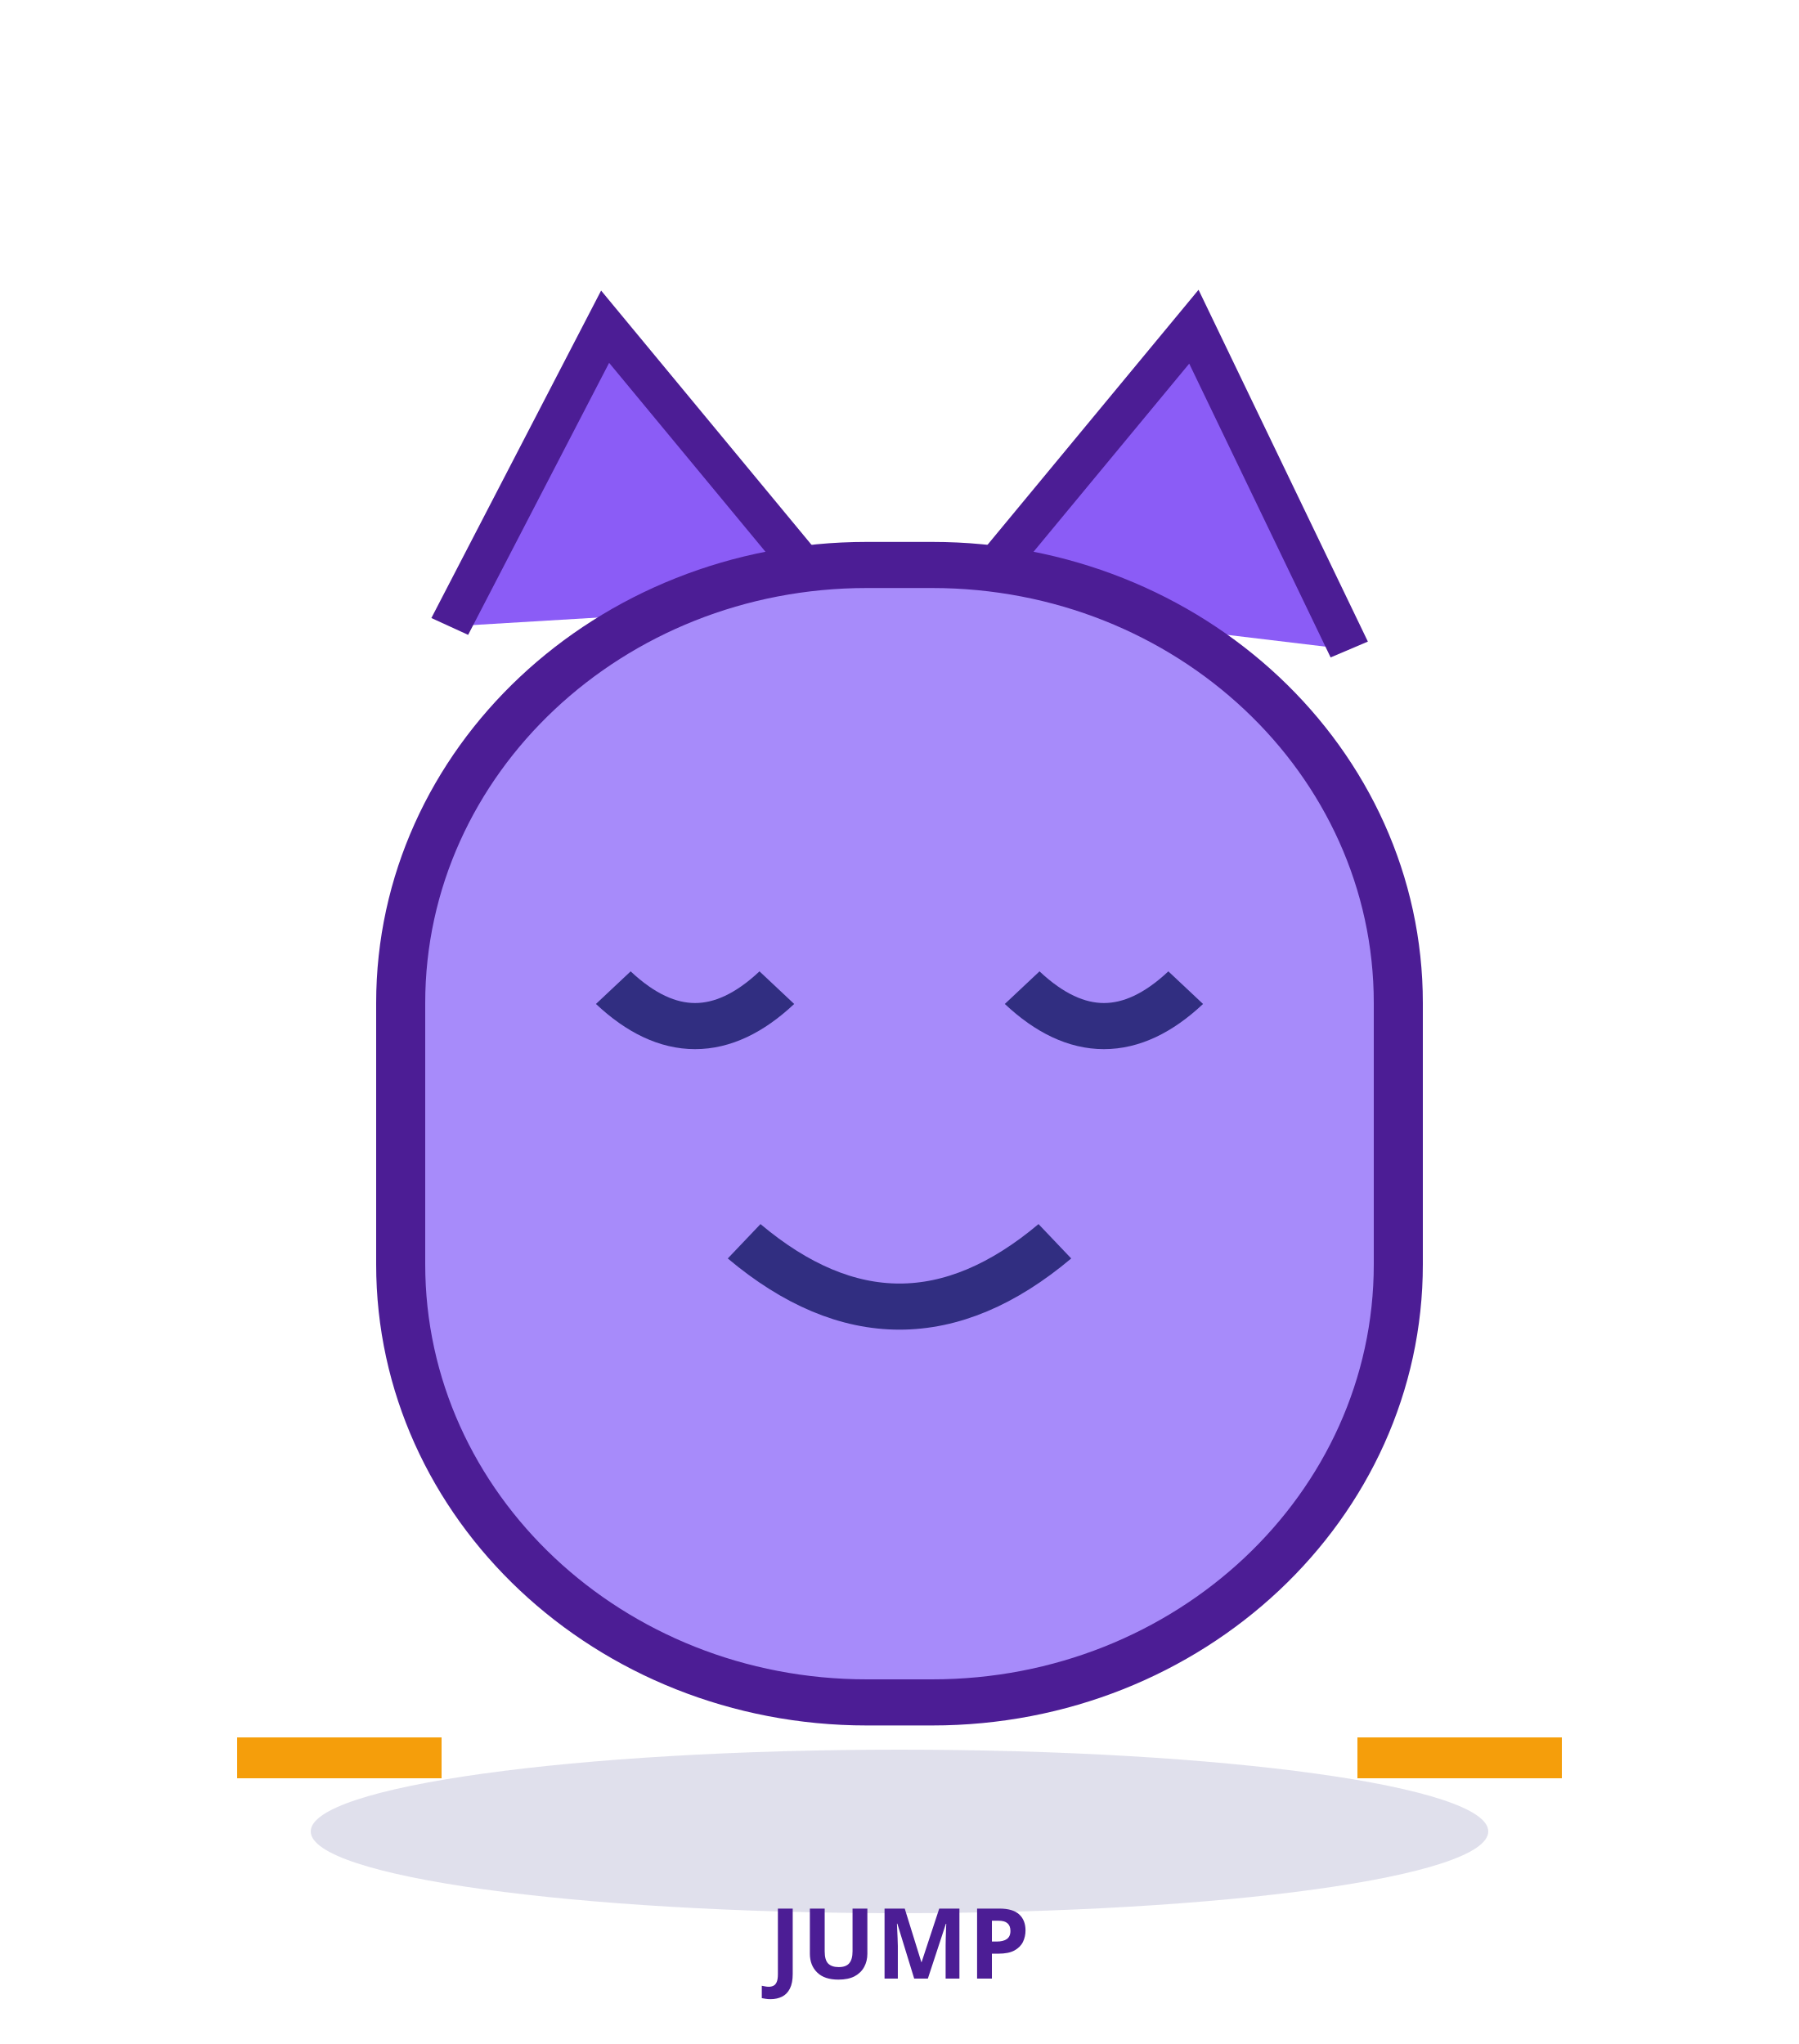
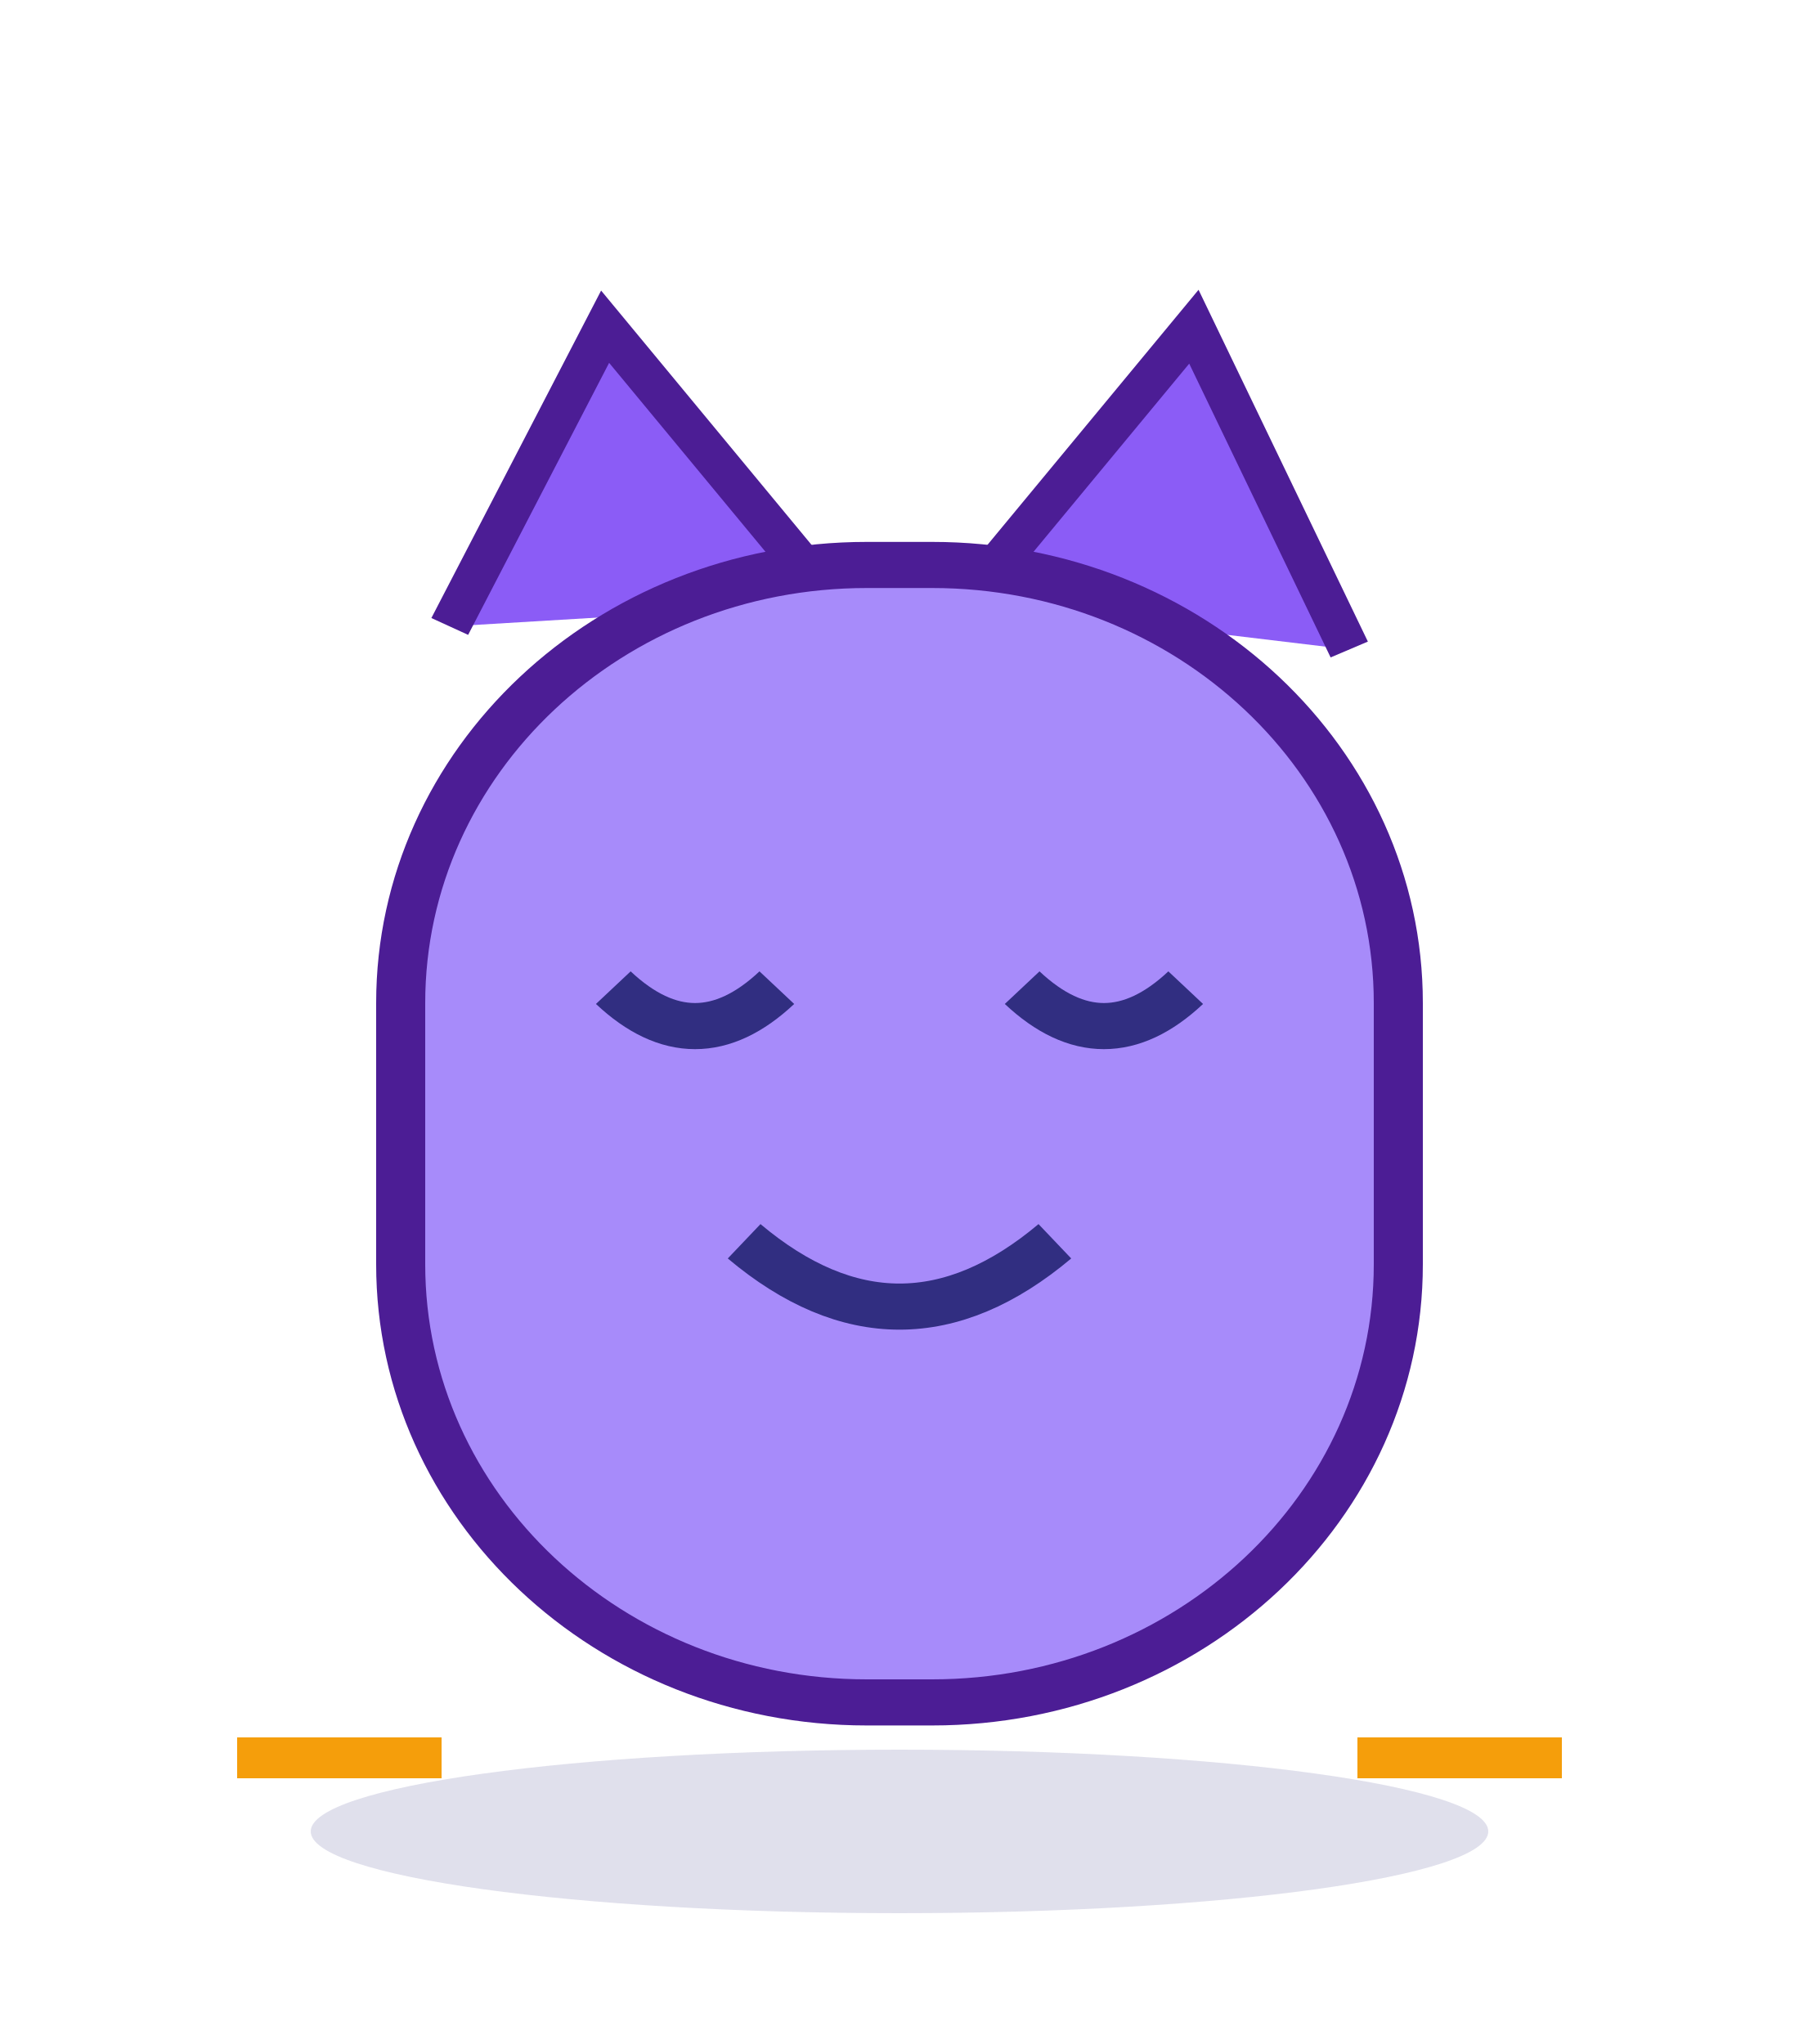
<svg xmlns="http://www.w3.org/2000/svg" viewBox="0 0 220 250">
  <ellipse cx="110" cy="224" rx="72" ry="10" fill="#312e81" opacity=".15" />
  <g transform="translate(0 8) scale(1 .94)">
    <path d="M55 73 74 34l28 36M118 70l28-36 19 42" fill="#8b5cf6" stroke="#4c1d95" stroke-width="5" />
    <rect x="49" y="65" width="122" height="148" rx="57" fill="#a78bfa" stroke="#4c1d95" stroke-width="6" />
    <path d="M75 120q10 10 20 0M125 120q10 10 20 0M91 153q19 17 38 0" fill="none" stroke="#312e81" stroke-width="6" />
  </g>
  <path d="M29 215h25M166 215h25" stroke="#f59e0b" stroke-width="5" />
-   <text x="110" y="242" text-anchor="middle" font-family="system-ui" font-size="12" font-weight="700" fill="#4c1d95">JUMP</text>
</svg>
